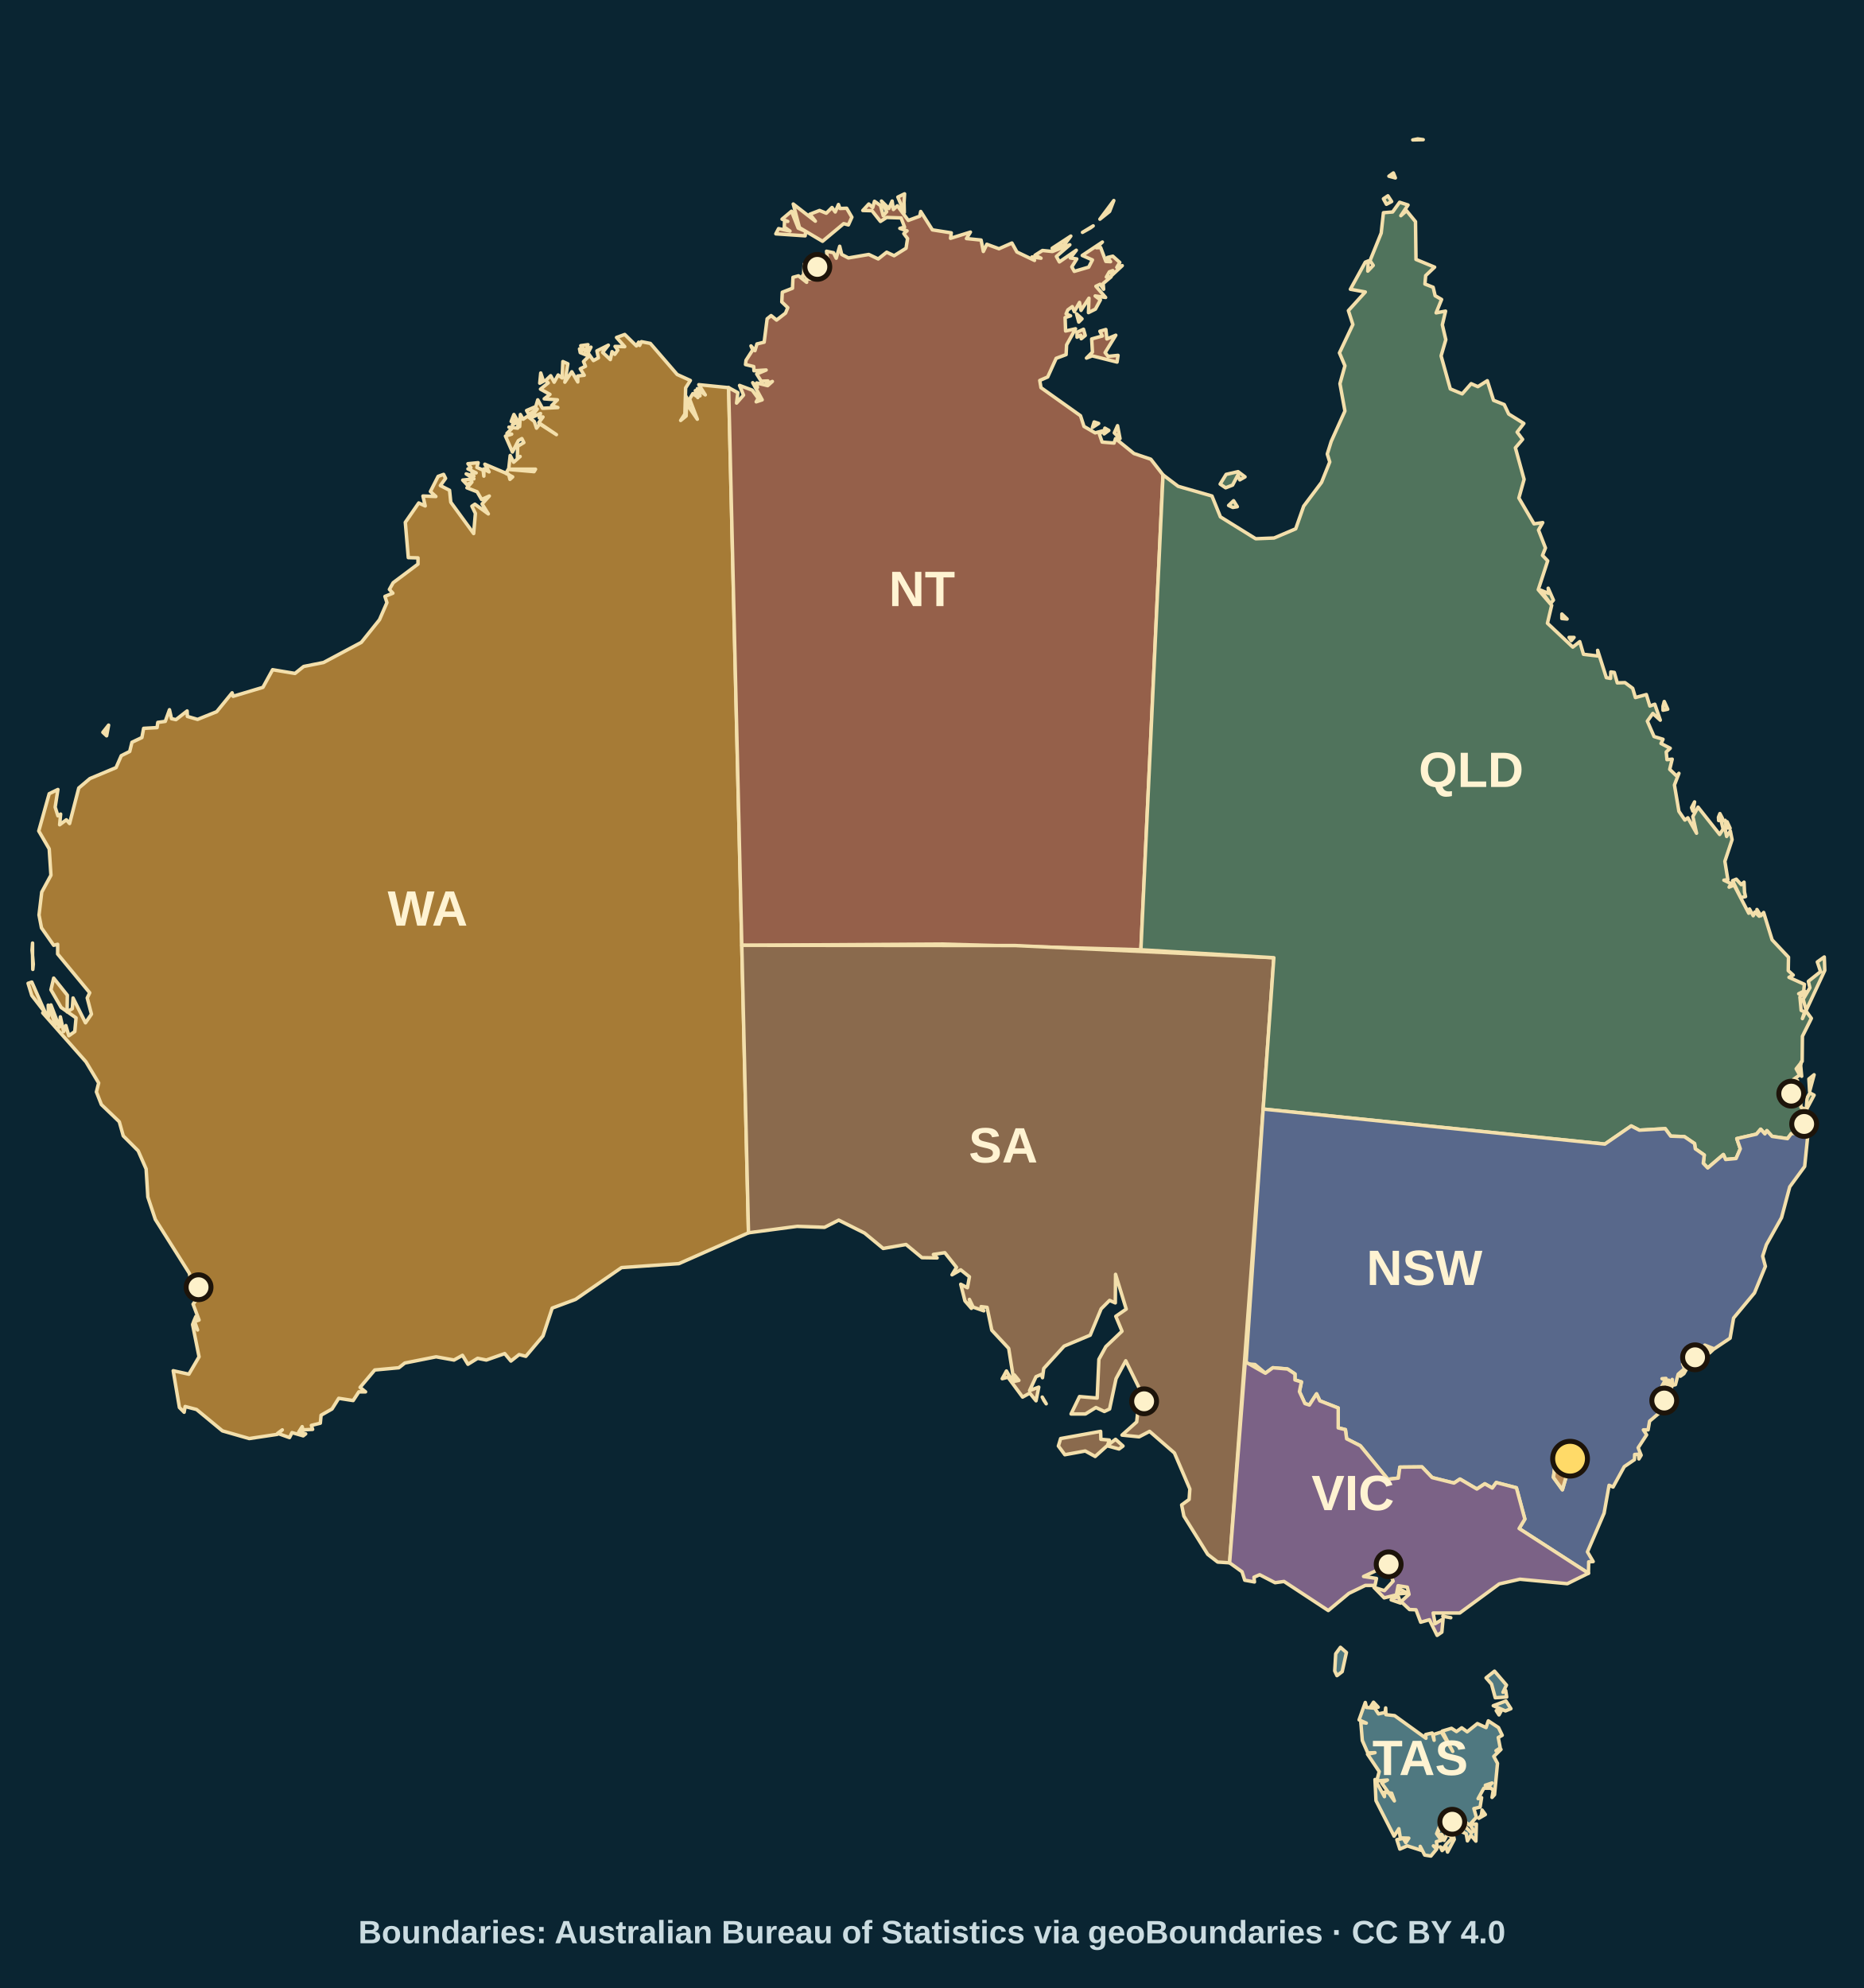
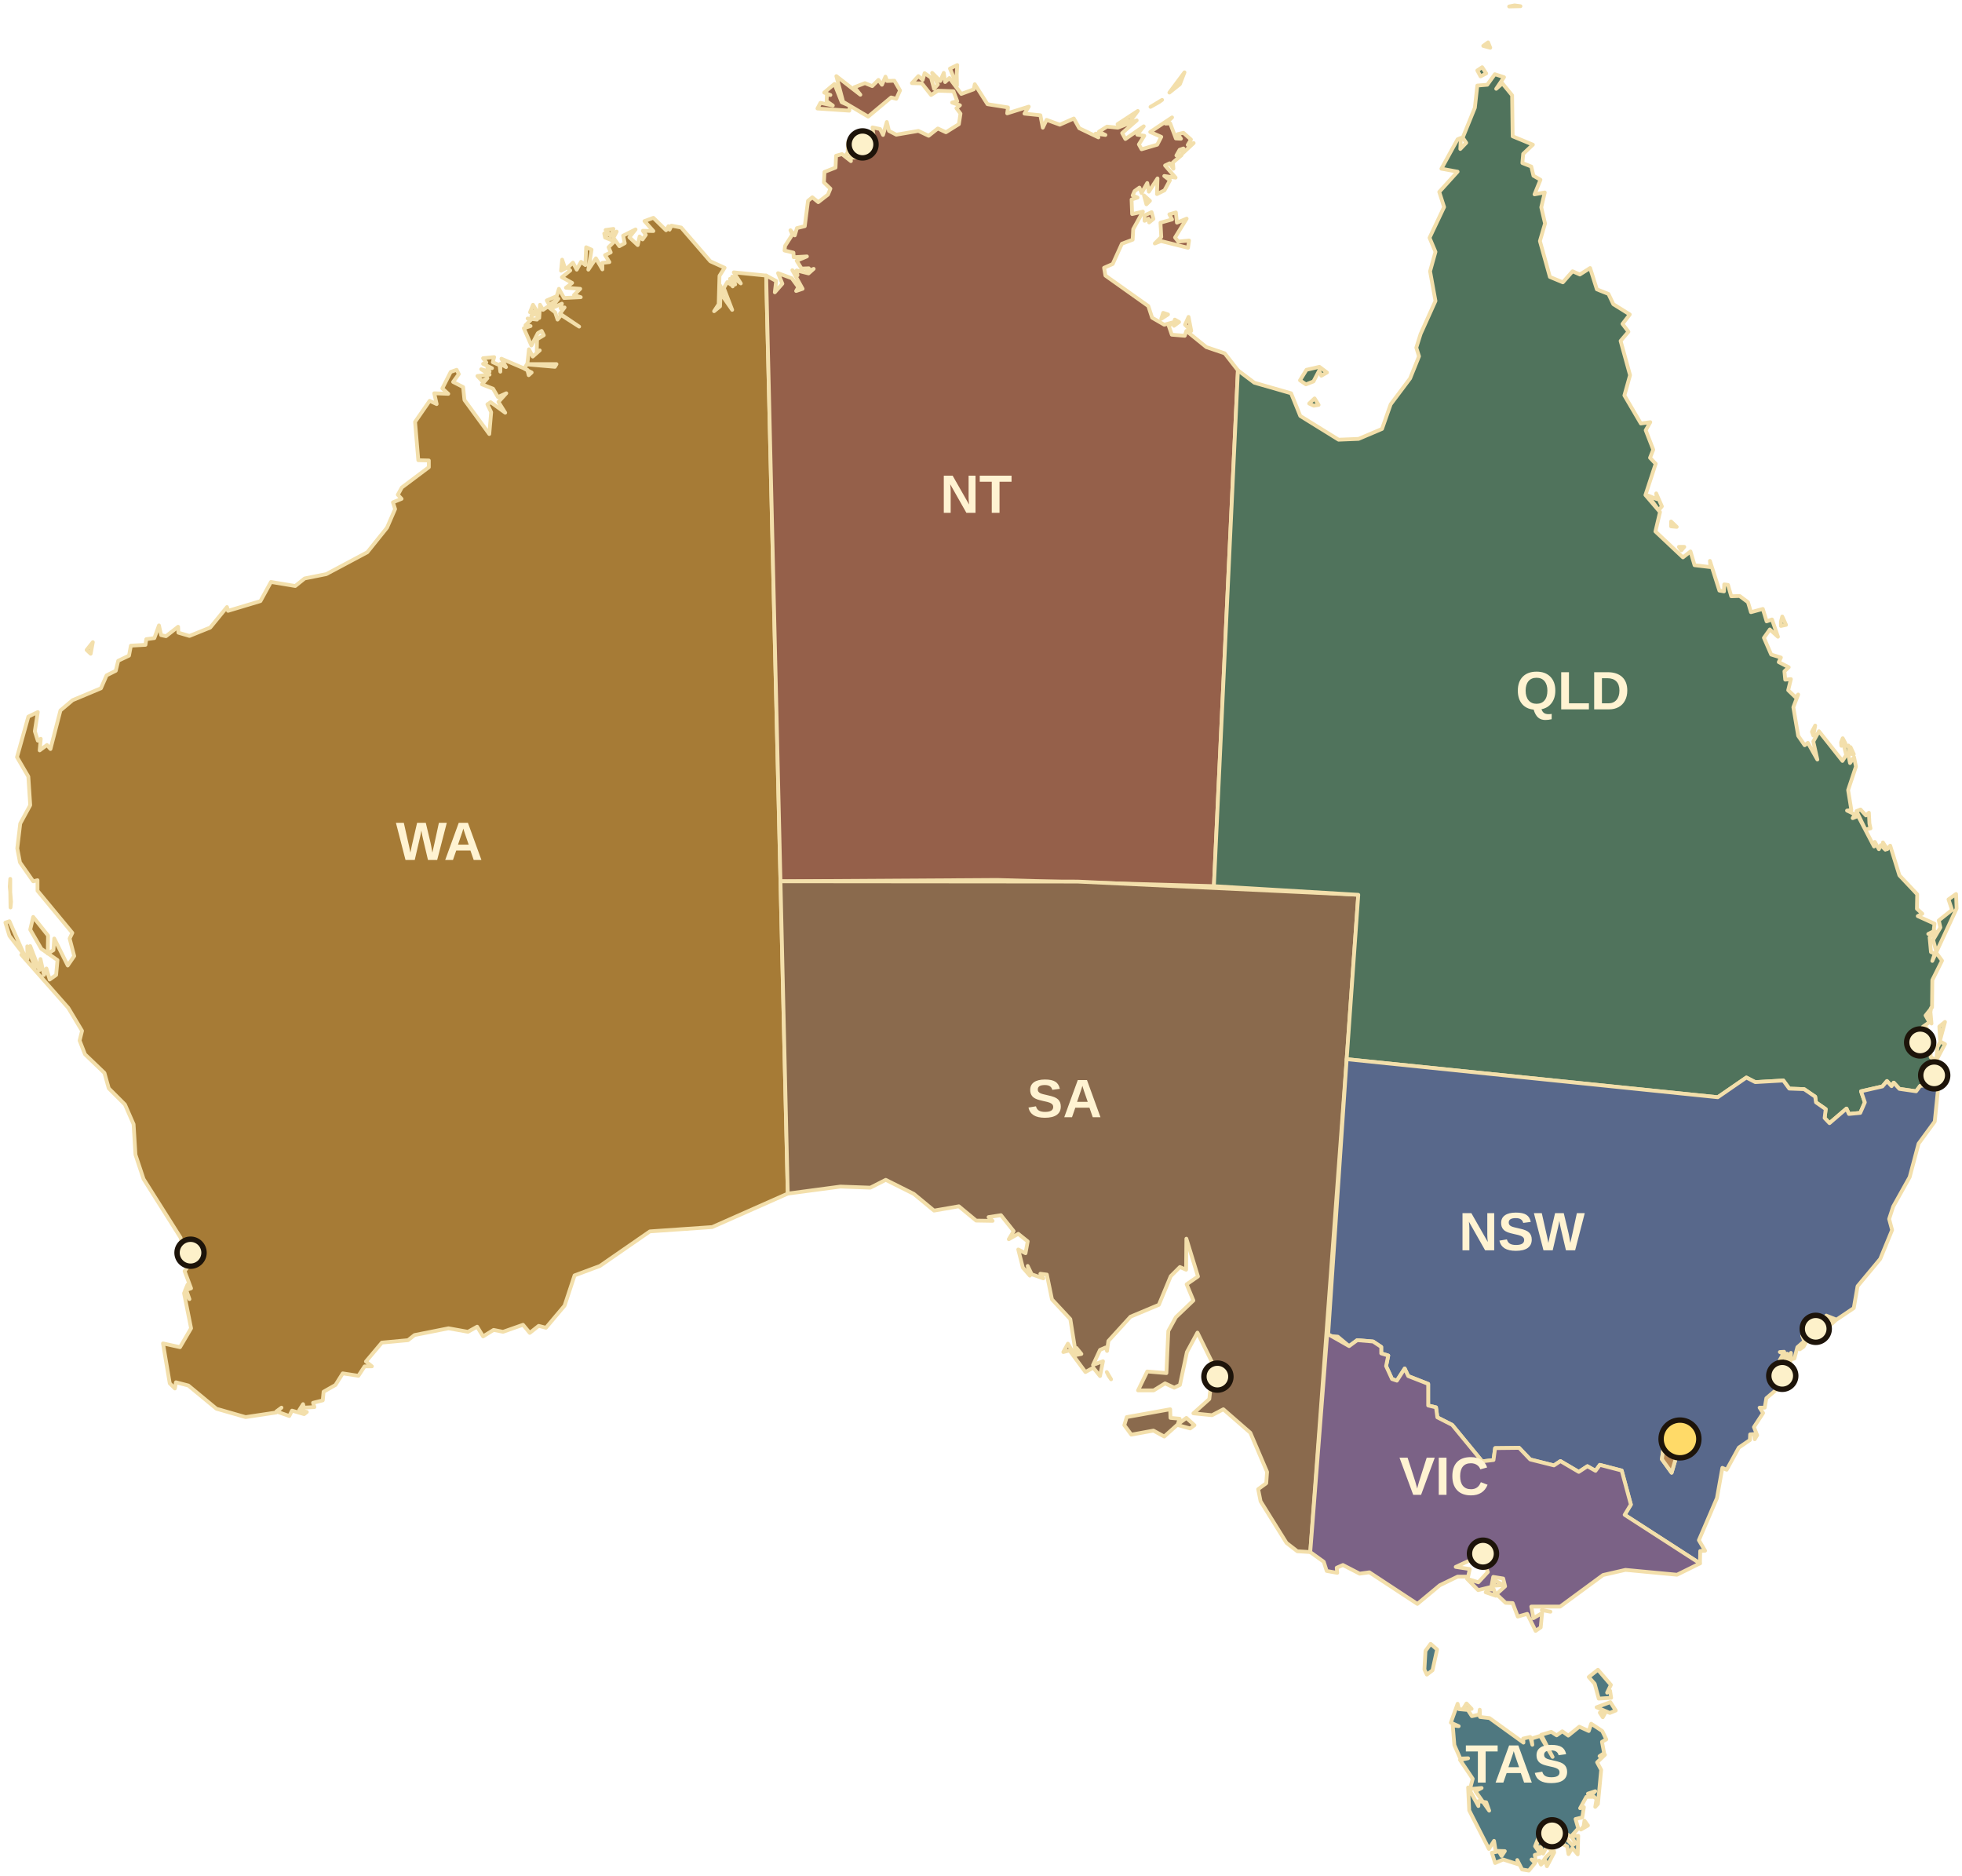
- <svg xmlns="http://www.w3.org/2000/svg" width="750" height="800" viewBox="190 0 750 800">
+ <svg xmlns="http://www.w3.org/2000/svg" width="727" height="695" viewBox="199.3 53.9 727 695">
  <style>.city{fill:#fdf1ca;stroke:#1d140a;stroke-width:2}.national{fill:#ffda68;stroke:#1d140a;stroke-width:2}text{font:800 20px Arial,sans-serif;fill:#fff3d2;text-anchor:middle}</style>
-   <rect width="1200" height="800" fill="#0a2532" />
  <g fill-rule="evenodd" stroke="#f3dfab" stroke-width="1.4" stroke-linejoin="round">
    <path fill="#a67b36" d="M203.4,388.0L203.1,384.4L203.2,390.1ZM202.9,382.4L203.1,384.3L203.1,379.5ZM202.8,395.2L201.3,395.7L202.8,400.6L208.3,407.7ZM231.4,294.7L232.9,296.1L233.7,291.8ZM395.7,169.6L397.4,169.2L396.2,170.9L398.6,169.8L396.8,166.8ZM466.2,161.9L467.6,162.6L466.1,159.6ZM407.2,154.2L408.7,153.4L407.6,150.1ZM488.5,380.4L483.2,156.0L471.2,154.8L473.8,158.9L470.6,156.4L471.7,159.3L470.7,158.5L470.8,160.0L469.8,157.2L470.2,159.4L468.8,158.4L467.5,160.6L470.6,168.7L466.3,162.5L466.1,167.4L463.9,169.2L465.6,166.6L465.9,156.1L467.8,153.1L462.5,150.7L451.7,138.2L448.1,137.5L447.4,139.0L447.0,137.7L446.1,139.2L441.4,134.6L438.1,135.8L441.4,139.5L437.5,139.4L438.6,140.9L437.4,142.6L436.3,141.5L435.6,144.7L432.5,141.8L434.8,138.9L430.2,141.2L430.8,144.0L428.8,145.1L426.6,142.0L427.8,139.7L425.8,141.0L426.6,138.7L423.7,139.1L425.6,141.3L424.3,140.1L423.8,141.8L423.2,140.4L423.5,141.9L427.0,143.3L424.8,145.5L425.6,147.4L423.5,148.4L425.1,151.0L422.5,151.3L422.5,153.7L420.1,149.6L417.3,153.8L418.5,146.4L416.5,145.5L416.2,152.1L414.6,150.9L413.0,153.8L411.6,151.2L409.6,153.1L410.6,154.1L407.5,156.6L411.3,158.7L409.0,160.5L414.3,160.9L412.0,163.2L414.5,164.0L408.3,164.3L406.4,160.9L405.6,163.6L401.9,165.2L402.8,166.8L406.2,164.6L403.3,168.3L407.5,166.4L407.0,168.1L408.5,167.8L406.8,170.1L413.9,174.9L407.2,170.6L405.9,172.3L405.0,169.6L402.3,167.5L400.5,168.7L399.4,166.8L399.1,171.7L398.5,170.3L398.3,172.3L394.8,171.9L396.0,172.4L394.0,174.4L395.9,174.7L393.4,175.5L396.2,181.9L398.6,177.3L400.0,176.5L400.8,178.1L398.3,179.6L398.2,184.1L399.3,183.7L396.7,186.0L395.3,183.3L394.7,188.8L405.5,188.8L404.9,189.8L394.5,188.9L393.6,190.5L396.3,191.9L395.2,192.9L394.7,190.9L385.1,186.8L386.8,189.9L384.7,188.7L384.7,191.6L384.4,189.2L381.9,188.1L382.4,186.2L378.3,186.6L379.5,188.2L378.3,188.7L381.6,190.3L379.9,190.1L380.7,191.6L377.6,190.7L380.7,192.7L376.2,193.2L377.9,195.0L379.9,194.0L377.9,196.3L382.0,197.9L383.8,201.0L386.9,199.6L384.0,202.8L386.5,206.8L381.1,202.9L379.9,203.7L381.3,206.6L380.6,214.7L371.4,202.1L370.9,197.3L367.2,195.4L369.3,192.5L368.5,190.9L366.3,191.7L363.2,197.8L365.4,199.8L360.2,199.6L361.1,203.6L358.5,202.4L353.1,210.2L354.3,224.4L358.2,224.5L358.2,227.0L348.2,234.5L346.7,237.2L348.1,238.7L344.9,240.0L345.7,242.5L342.7,249.4L335.4,258.5L320.2,266.6L312.2,268.2L308.7,271.0L299.7,269.5L295.8,276.6L283.8,280.2L283.4,278.8L277.2,286.4L269.5,289.5L265.4,288.3L265.3,286.1L260.8,289.6L259.0,289.2L258.2,285.6L256.5,290.3L253.5,290.7L253.2,292.8L247.8,293.1L247.1,296.8L243.1,298.7L242.2,302.4L238.8,304.1L236.7,308.9L226.2,313.3L221.7,317.1L218.0,331.4L216.7,329.9L214.0,331.9L214.4,327.6L213.3,328.3L212.2,324.8L213.3,317.7L209.8,319.4L205.6,334.4L209.8,341.6L210.5,352.2L206.8,359.0L205.7,368.2L206.7,373.4L211.6,380.4L213.2,380.0L213.2,383.9L226.1,399.5L225.1,401.6L226.8,408.1L224.4,411.6L219.4,401.6L219.1,405.9L217.0,407.2L217.1,400.5L211.6,393.6L210.5,398.3L214.6,405.4L220.6,409.6L220.1,415.1L217.7,416.8L216.5,412.7L215.6,415.1L214.3,409.2L213.9,413.3L210.5,404.4L212.3,412.3L209.4,404.5L209.5,409.1L207.2,407.6L224.6,427.3L229.7,435.8L228.8,439.4L230.8,444.5L238.0,451.4L239.6,457.1L245.6,463.1L248.8,470.4L249.5,481.7L252.5,490.7L266.2,512.4L267.8,520.4L271.6,516.7L269.6,518.4L270.7,519.5L268.0,520.4L269.0,523.1L267.7,524.8L270.1,531.2L268.3,531.8L269.5,535.2L267.9,531.9L268.8,529.8L267.5,533.0L270.1,546.0L266.0,553.0L259.7,551.6L262.2,566.4L264.1,568.3L264.5,566.0L269.1,567.2L279.5,575.8L290.3,578.9L301.6,577.2L303.6,575.4L301.7,576.8L306.5,578.5L307.5,576.5L312.0,577.8L313.0,577.0L310.2,576.3L311.6,574.1L311.9,575.4L315.8,575.2L315.3,573.6L318.9,572.7L319.2,569.5L323.6,567.0L326.3,562.7L332.1,563.6L334.4,560.1L337.1,560.1L334.9,558.3L340.8,551.3L350.5,550.4L352.9,548.5L365.5,546.0L372.7,547.3L376.1,545.4L378.3,549.0L382.2,546.6L385.7,547.3L393.1,544.7L395.6,547.7L398.9,545.1L401.6,545.8L408.5,537.6L412.2,526.4L421.6,522.9L440.1,510.1L463.2,508.5L491.2,496.1Z" />
    <path fill="#95604a" d="M638.4,174.2L640.7,176.5L639.7,171.3ZM632.1,170.4L630.3,169.8L629.6,172.0ZM634.6,172.3L634.3,174.6L636.2,173.2ZM629.3,136.4L629.6,141.7L627.2,144.1L629.5,143.2L639.5,145.7L639.9,143.0L635.9,143.4L634.7,141.9L639.0,134.9L635.4,136.4L635.0,132.6L632.6,133.3L633.6,135.2ZM624.9,134.9L625.1,136.3L626.7,135.0L626.0,132.5L623.4,133.7L623.4,135.7ZM624.1,129.6L625.4,128.3L623.2,126.3ZM658.0,191.1L653.1,184.8L646.3,182.5L638.9,176.5L638.3,178.3L633.5,177.9L632.4,174.7L634.0,173.3L630.7,174.2L626.2,171.6L624.8,167.3L608.9,156.0L608.4,153.1L611.6,151.7L615.0,144.2L619.0,142.7L619.2,138.8L622.8,132.3L618.8,133.2L618.6,127.8L620.8,127.1L619.0,126.3L619.7,124.7L621.5,123.4L622.3,125.4L624.4,121.7L625.0,124.9L628.2,120.0L628.0,125.8L630.8,124.4L632.8,120.7L630.7,119.1L634.9,119.7L631.0,115.2L632.7,114.4L634.1,116.4L633.9,114.1L637.1,111.4L635.2,111.5L636.4,109.4L637.8,108.9L637.3,110.9L641.6,106.9L639.4,107.6L640.6,105.6L637.8,103.1L635.7,103.6L636.9,105.3L635.0,105.2L632.9,99.6L631.2,99.7L633.6,97.4L625.5,102.8L629.6,104.6L628.1,107.5L622.3,109.2L621.3,107.4L623.3,104.2L620.7,103.8L623.1,100.7L616.3,105.4L615.1,103.2L620.5,98.5L613.5,101.2L609.5,100.8L606.5,102.7L608.9,103.9L605.3,103.4L606.3,104.8L599.2,101.4L597.2,97.8L592.0,100.1L587.1,98.3L585.7,101.2L584.8,96.6L578.9,96.0L580.5,93.4L572.5,95.9L572.8,93.7L565.2,92.5L560.5,85.1L560.1,87.0L555.5,88.7L551.1,82.8L549.5,84.3L549.0,80.9L547.7,83.9L544.7,80.9L546.8,85.2L545.4,86.8L544.3,82.7L541.9,81.0L541.2,83.5L539.6,82.1L537.2,84.7L540.9,84.8L544.3,89.1L546.8,87.5L552.6,87.7L554.0,91.4L552.1,91.9L555.0,92.9L553.7,94.0L555.2,96.0L554.6,99.9L549.8,102.9L546.8,101.5L543.4,104.2L539.6,102.4L531.4,103.8L528.7,102.4L527.9,99.1L526.5,103.9L525.4,101.7L522.6,101.1L523.1,105.1L518.3,106.3L521.0,107.6L521.1,109.2L519.2,108.3L521.4,110.7L519.7,110.3L520.0,111.8L518.9,109.3L516.7,110.1L517.3,106.9L513.6,106.3L513.4,110.0L514.9,111.0L513.0,110.9L516.8,112.3L514.5,112.3L514.6,113.6L511.3,111.0L509.1,111.6L508.9,116.0L504.8,117.6L504.6,121.5L507.0,123.8L506.1,126.0L502.5,128.8L500.3,127.0L498.7,128.3L497.5,137.7L494.6,138.4L493.8,141.1L492.2,139.2L492.9,140.8L490.2,145.0L490.0,146.7L493.3,147.5L493.4,149.2L498.3,148.9L494.5,150.5L496.3,153.4L499.0,153.3L498.2,154.6L500.8,153.5L498.9,155.2L494.5,154.1L494.8,155.9L492.9,154.0L496.7,160.9L494.3,161.7L495.1,160.3L492.7,157.0L487.6,155.1L489.2,159.0L486.4,162.2L486.9,158.0L483.2,156.0L488.5,380.4L568.8,379.9L649.1,382.2ZM515.0,86.6L509.2,82.1L511.7,91.6L521.0,97.1L529.5,90.0L531.4,90.5L532.8,87.4L530.7,83.8L528.0,83.9L527.4,82.3L526.1,85.3L524.8,83.5L522.5,85.8L519.8,84.7L515.9,86.2L518.1,89.0ZM514.2,93.1L511.2,91.8L508.5,85.0L504.7,88.2L507.0,89.1L505.7,88.9L505.6,91.4L507.9,93.0L503.3,92.0L502.2,94.1L514.0,94.9ZM553.8,81.4L554.0,78.0L551.3,79.3L553.9,85.5ZM613.4,99.9L618.2,98.6L620.9,95.0ZM632.6,88.2L636.5,85.1L638.2,80.7ZM628.8,91.7L625.6,93.5L629.9,90.9Z" />
    <path fill="#8a6a4d" d="M698.3,446.3L702.6,385.4L598.5,380.5L488.5,380.4L491.2,496.1L510.7,493.5L521.8,493.9L527.5,491.0L537.9,496.2L545.4,502.4L554.6,500.8L561.0,506.1L567.1,506.2L565.6,504.8L570.2,504.1L574.9,510.0L573.1,513.0L576.6,511.0L580.1,513.8L579.3,518.2L576.6,516.8L578.3,523.5L580.9,526.5L580.1,522.9L581.6,526.0L585.9,527.5L584.8,525.8L587.2,526.1L589.1,535.3L595.9,542.6L597.9,555.1L598.2,553.3L600.0,555.5L597.5,556.0L595.0,551.7L593.3,554.8L595.6,554.2L601.5,562.2L604.4,560.6L606.9,563.7L608.0,558.2L604.3,559.6L606.9,554.0L609.0,553.1L609.5,554.4L610.0,550.7L618.2,541.7L628.7,537.3L633.1,526.7L636.5,523.3L638.8,524.3L638.9,512.8L643.2,526.8L639.0,529.7L641.5,535.7L635.0,541.9L632.2,547.0L631.5,562.6L624.4,562.0L621.0,569.0L626.8,569.0L631.0,566.4L634.4,568.0L636.5,567.0L639.1,554.8L643.0,547.6L650.0,561.8L648.7,560.6L647.4,572.2L641.5,577.5L648.4,578.2L652.6,576.0L662.6,584.7L668.8,599.2L668.5,603.4L665.5,605.6L666.4,610.1L676.0,625.5L680.0,628.6L684.8,628.9ZM632.9,576.0L616.8,578.9L615.9,581.9L618.5,585.4L626.7,583.9L630.7,586.1L635.5,581.8L640.3,583.1L641.9,581.9L638.9,579.2L635.7,581.6L636.4,579.5L633.0,579.2ZM610.1,563.6L611.0,564.9L609.4,562.2Z" />
    <path fill="#50735c" d="M760.5,55.9L758.5,56.3L762.7,56.2ZM818.5,248.9L820.6,249.1L818.5,247.1ZM822.3,257.8L823.4,256.5L821.4,256.5ZM813.2,238.8L810.0,237.5L813.9,242.9L815.1,241.5L813.0,236.7ZM686.1,204.2L687.9,203.9L686.4,201.5L684.4,203.4ZM681.0,194.8L683.2,196.3L686.0,195.2L688.1,191.2L688.9,193.1L691.0,191.9L688.2,189.8L683.4,190.9ZM751.5,71.6L750.7,69.6L748.9,70.9ZM748.5,78.8L746.7,80.0L747.9,82.2L750.0,81.1ZM892.0,359.0L891.8,355.0L890.7,356.0L888.7,353.8L887.2,354.4L890.5,361.2L892.4,360.8ZM859.2,284.2L859.2,285.8L861.1,285.4L859.7,282.3ZM870.7,325.0L871.2,326.4L871.9,322.7ZM881.5,328.9L881.6,330.2L883.1,329.3L882.1,327.4ZM917.6,455.6L916.0,449.3L914.8,449.9L917.1,446.7L914.7,445.6L914.3,438.3L908.0,442.2L913.5,438.7L912.1,436.9L913.3,434.8L911.8,434.3L914.2,432.6L912.8,430.1L915.2,427.1L915.3,417.0L918.9,409.8L916.7,406.8L915.3,409.9L916.2,407.2L914.8,406.6L914.3,401.2L916.4,399.0L913.8,399.9L915.8,398.9L916.1,396.1L909.9,393.3L911.6,392.4L909.6,390.6L909.7,385.2L903.1,378.2L899.7,367.2L898.6,368.5L897.0,366.0L897.9,368.7L896.2,367.0L895.5,368.5L894.0,365.8L893.7,367.5L887.8,356.2L885.8,357.0L886.6,355.6L883.7,354.2L885.3,354.0L884.1,346.6L887.0,337.9L886.3,334.4L884.8,336.6L884.1,333.1L886.2,333.3L885.0,330.7L884.6,332.8L884.2,330.1L882.6,330.4L883.4,333.6L882.0,335.8L873.3,324.8L871.2,328.6L872.7,335.3L869.2,329.1L868.0,330.0L865.6,326.5L863.8,315.9L865.6,311.2L864.7,312.3L861.9,309.6L862.9,305.5L860.8,305.7L860.5,302.6L862.1,301.1L858.4,299.2L859.2,297.5L855.6,296.4L852.9,290.2L855.1,287.1L858.1,289.8L855.9,283.4L853.9,284.1L852.5,279.5L848.1,280.7L847.0,277.0L843.9,274.7L840.8,274.8L839.6,270.6L838.2,270.4L838.1,273.0L836.4,272.7L832.9,261.7L833.1,264.0L827.2,263.3L825.7,258.2L822.9,260.4L812.7,250.8L814.4,243.6L809.0,237.3L812.8,225.7L810.7,223.5L811.9,220.5L809.1,213.3L810.8,210.3L807.3,210.8L801.2,200.4L803.3,192.9L799.8,180.2L802.7,176.8L800.5,173.9L803.2,170.4L797.1,166.6L795.3,162.8L791.0,161.1L788.5,153.2L784.7,155.6L782.0,154.4L778.4,158.5L773.6,156.5L769.9,143.2L771.8,136.7L770.4,130.7L771.7,125.2L767.9,125.9L770.1,120.5L767.5,119.0L766.7,115.6L763.4,114.3L763.7,110.9L767.3,107.5L759.8,104.4L759.6,89.2L756.0,84.8L753.7,86.8L756.6,82.5L753.2,81.4L750.4,85.3L746.7,85.6L745.8,93.8L741.3,104.9L742.6,106.8L740.4,109.1L740.6,105.0L739.4,105.5L733.4,116.4L739.4,117.5L732.6,125.0L734.4,130.6L729.0,142.0L731.2,147.2L729.2,154.4L731.2,165.4L725.7,177.6L724.1,182.7L725.1,185.9L721.8,194.1L714.6,203.7L711.4,212.8L702.7,216.5L695.3,216.8L681.1,208.0L677.7,199.6L664.1,195.7L658.0,191.1L649.1,382.2L702.6,385.4L698.3,446.3L835.8,460.4L846.4,453.1L849.7,454.8L860.1,454.2L862.3,457.2L867.8,457.4L871.9,460.2L872.2,462.3L875.8,464.8L875.4,468.1L877.2,470.0L883.5,464.6L884.4,466.6L888.6,466.2L890.3,462.3L888.9,458.2L896.8,456.4L898.5,454.4L900.2,456.3L901.0,455.0L903.1,457.3L909.3,458.2L910.8,456.2ZM924.3,390.5L924.1,385.1L921.3,387.1L922.6,391.0L917.7,394.9L918.3,397.5L915.6,402.1L916.8,406.6ZM917.2,441.8L916.8,446.7L920.0,440.7L918.3,439.8ZM917.9,434.2L918.2,439.2L920.0,432.5ZM914.6,428.8L914.9,427.2L913.3,430.4L915.0,433.1Z" />
    <path fill="#58688b" d="M847.7,587.4L847.8,585.3L849.3,585.2L849.5,587.1L850.4,585.6L849.2,582.6L852.6,577.4L851.3,575.4L853.2,575.4L853.8,571.9L858.5,567.9L856.7,567.2L859.6,566.8L856.4,565.1L860.4,565.7L861.0,563.1L857.3,562.3L861.5,562.6L862.7,558.2L862.0,559.8L862.0,557.9L859.4,559.2L861.2,557.9L860.3,556.4L858.8,557.7L860.1,555.4L858.8,554.8L860.4,554.7L860.6,556.9L861.5,555.4L861.5,557.8L862.9,555.1L862.9,557.5L864.2,557.2L865.3,553.0L867.6,551.0L866.2,553.8L867.6,552.8L869.7,549.1L867.8,550.6L867.1,548.8L868.8,548.9L869.2,546.5L869.6,549.1L872.5,546.1L870.8,543.9L873.0,544.3L872.1,546.1L878.0,544.4L879.5,543.0L875.3,542.9L876.0,541.3L879.8,542.8L886.2,538.5L887.6,530.4L896.0,520.3L900.4,509.6L899.3,505.5L900.8,500.9L906.9,490.0L910.2,477.6L916.2,469.4L917.6,455.6L910.8,456.2L909.3,458.2L903.1,457.3L901.0,455.0L900.2,456.3L898.5,454.4L896.8,456.4L888.9,458.2L890.3,462.3L888.6,466.2L884.4,466.6L883.5,464.6L877.2,470.0L875.4,468.1L875.8,464.8L872.2,462.3L871.9,460.2L867.8,457.4L862.3,457.2L860.1,454.2L849.7,454.8L846.4,453.1L835.8,460.4L698.3,446.3L691.4,548.8L695.0,549.1L699.2,552.6L702.2,550.4L708.1,550.9L711.1,552.9L711.1,555.3L713.7,556.1L712.9,560.0L715.1,564.8L716.9,565.4L719.8,560.9L721.1,563.7L728.5,566.6L728.5,574.6L731.4,575.3L731.9,579.0L737.4,581.8L748.5,595.3L752.7,594.8L753.3,590.4L762.2,590.3L766.3,594.6L775.1,596.8L777.5,595.2L784.3,599.2L787.5,597.1L790.5,598.8L792.1,596.6L800.2,598.7L803.6,611.3L801.3,615.1L829.2,633.1L829.3,628.5L831.1,628.4L828.8,624.5L835.5,608.9L837.5,597.7L839.1,598.4L843.6,590.2ZM823.6,586.0L826.0,588.4L821.5,589.9L818.7,599.5L815.1,594.5L816.1,587.4L822.0,583.8Z" />
    <path fill="#7b6286" d="M752.6,641.4L756.3,641.1L753.2,639.4ZM691.1,548.0L684.8,628.9L689.8,632.5L690.9,635.9L694.8,636.6L694.6,634.7L696.9,633.7L703.1,636.9L706.7,636.4L724.5,648.1L732.8,641.2L739.4,638.0L743.3,638.0L743.9,635.2L738.7,634.4L748.2,630.0L750.6,636.3L747.1,640.1L742.9,638.8L747.0,643.0L751.9,641.8L752.6,638.1L756.3,638.7L757.0,641.6L753.8,644.5L757.2,647.7L759.8,647.8L761.7,652.8L765.2,651.8L768.3,658.1L770.2,656.8L770.7,651.5L767.5,653.4L766.7,649.1L777.4,649.1L793.3,637.4L801.6,635.5L820.7,637.3L829.2,633.1L801.3,615.1L803.6,611.3L800.2,598.7L792.1,596.6L790.5,598.8L787.5,597.1L784.3,599.2L777.5,595.2L775.1,596.8L766.3,594.6L762.2,590.3L753.3,590.4L752.7,594.8L748.5,595.3L737.4,581.8L731.9,579.0L731.4,575.3L728.5,574.6L728.5,566.6L721.1,563.7L719.8,560.9L716.9,565.4L715.1,564.8L712.9,560.0L713.7,556.1L711.1,555.3L711.1,552.9L708.1,550.9L702.2,550.4L699.2,552.6ZM750.6,642.9L749.8,643.8L753.6,645.1L752.8,642.7ZM772.2,650.7L770.6,650.4L773.8,651.0Z" />
    <path fill="#4f7880" d="M730.1,672.7L731.8,665.0L729.4,662.9L727.5,665.5L727.1,672.4L728.0,674.3ZM790.9,686.4L795.8,688.5L798.0,687.6L796.0,684.5ZM792.1,688.4L793.2,690.1L794.3,688.1ZM786.1,730.5L785.1,731.7L787.7,730.2L786.4,728.4ZM790.2,677.7L791.7,683.2L796.3,682.9L795.9,680.3L794.8,681.0L796.2,678.1L791.4,672.5L788.0,675.2ZM780.0,737.9L780.5,740.8L781.9,738.5L783.9,740.9L784.1,734.0L781.5,734.2L783.1,736.8L782.0,737.5L779.4,734.8L778.4,737.2ZM771.9,742.2L770.7,744.0L769.6,743.2L770.3,744.7L771.9,743.2L772.5,745.3L775.2,740.2L774.4,736.7L773.0,738.5L774.5,739.5ZM741.5,686.9L744.6,687.0L742.7,685.0ZM772.8,737.3L774.8,733.8L773.3,730.4L771.5,730.6L773.8,730.0L775.5,734.4L776.7,733.9L775.4,736.5L778.8,732.9L776.5,730.9L781.3,734.4L784.1,731.3L783.1,727.8L785.6,727.2L786.2,723.4L784.8,723.8L787.1,719.6L790.0,719.6L787.7,718.4L790.4,717.5L788.9,719.0L790.9,720.3L790.4,723.3L791.4,722.2L792.6,709.6L791.1,706.8L794.0,704.0L792.0,704.5L793.7,703.4L792.9,699.2L794.5,698.3L793.0,695.2L788.9,692.5L788.0,695.2L784.5,693.6L780.4,696.9L778.2,695.3L776.1,696.8L774.1,695.5L770.4,696.6L774.6,704.8L770.0,697.0L766.8,698.0L767.1,700.3L766.3,697.4L763.7,698.0L763.8,699.5L751.2,690.4L747.7,690.0L747.6,687.3L747.4,689.1L744.7,689.7L743.2,687.4L739.9,687.1L739.4,685.1L736.9,692.1L739.8,693.4L737.6,693.1L738.2,700.4L740.4,705.4L743.3,705.3L740.3,705.9L745.0,712.9L744.0,716.7L748.3,716.3L746.0,717.5L751.1,724.7L750.0,721.6L747.1,721.2L747.1,723.0L743.3,716.1L743.7,724.6L751.0,738.9L752.9,735.9L753.5,739.6L756.9,739.7L755.7,741.5L754.7,739.8L752.1,740.3L753.3,744.1L756.3,742.8L761.9,744.6L761.5,743.0L763.3,746.5L765.8,746.9L768.1,744.1L766.8,742.8L768.4,743.4L768.0,741.1L770.0,740.6L768.1,737.9L769.2,735.1L768.5,738.4L770.2,738.2L771.1,740.6Z" />
    <path fill="#bb8b57" d="M823.6,586.0L822.0,583.8L816.1,587.4L815.1,594.5L818.7,599.5L821.5,589.9L826.0,588.4Z" />
  </g>
  <g>
    <text x="362.1" y="372.5">WA</text>
    <text x="561.0" y="243.9">NT</text>
    <text x="593.7" y="467.8">SA</text>
    <text x="782.0" y="316.7">QLD</text>
    <text x="763.2" y="517.1">NSW</text>
    <text x="734.4" y="607.7">VIC</text>
    <text x="761.5" y="714.3">TAS</text>
    <circle cx="269.9" cy="518.0" r="5" class="city" />
    <circle cx="518.9" cy="107.4" r="5" class="city" />
    <circle cx="650.4" cy="563.9" r="5" class="city" />
    <circle cx="748.8" cy="629.5" r="5" class="city" />
    <circle cx="774.4" cy="733.1" r="5" class="city" />
    <circle cx="821.8" cy="587.0" r="7" class="national" />
    <circle cx="859.7" cy="563.6" r="5" class="city" />
    <circle cx="872.1" cy="546.2" r="5" class="city" />
    <circle cx="916.0" cy="452.3" r="5" class="city" />
    <circle cx="910.8" cy="440.1" r="5" class="city" />
  </g>
-   <text x="565" y="782" style="font-size:13px;fill:#cbdce1">Boundaries: Australian Bureau of Statistics via geoBoundaries · CC BY 4.0</text>
</svg>
